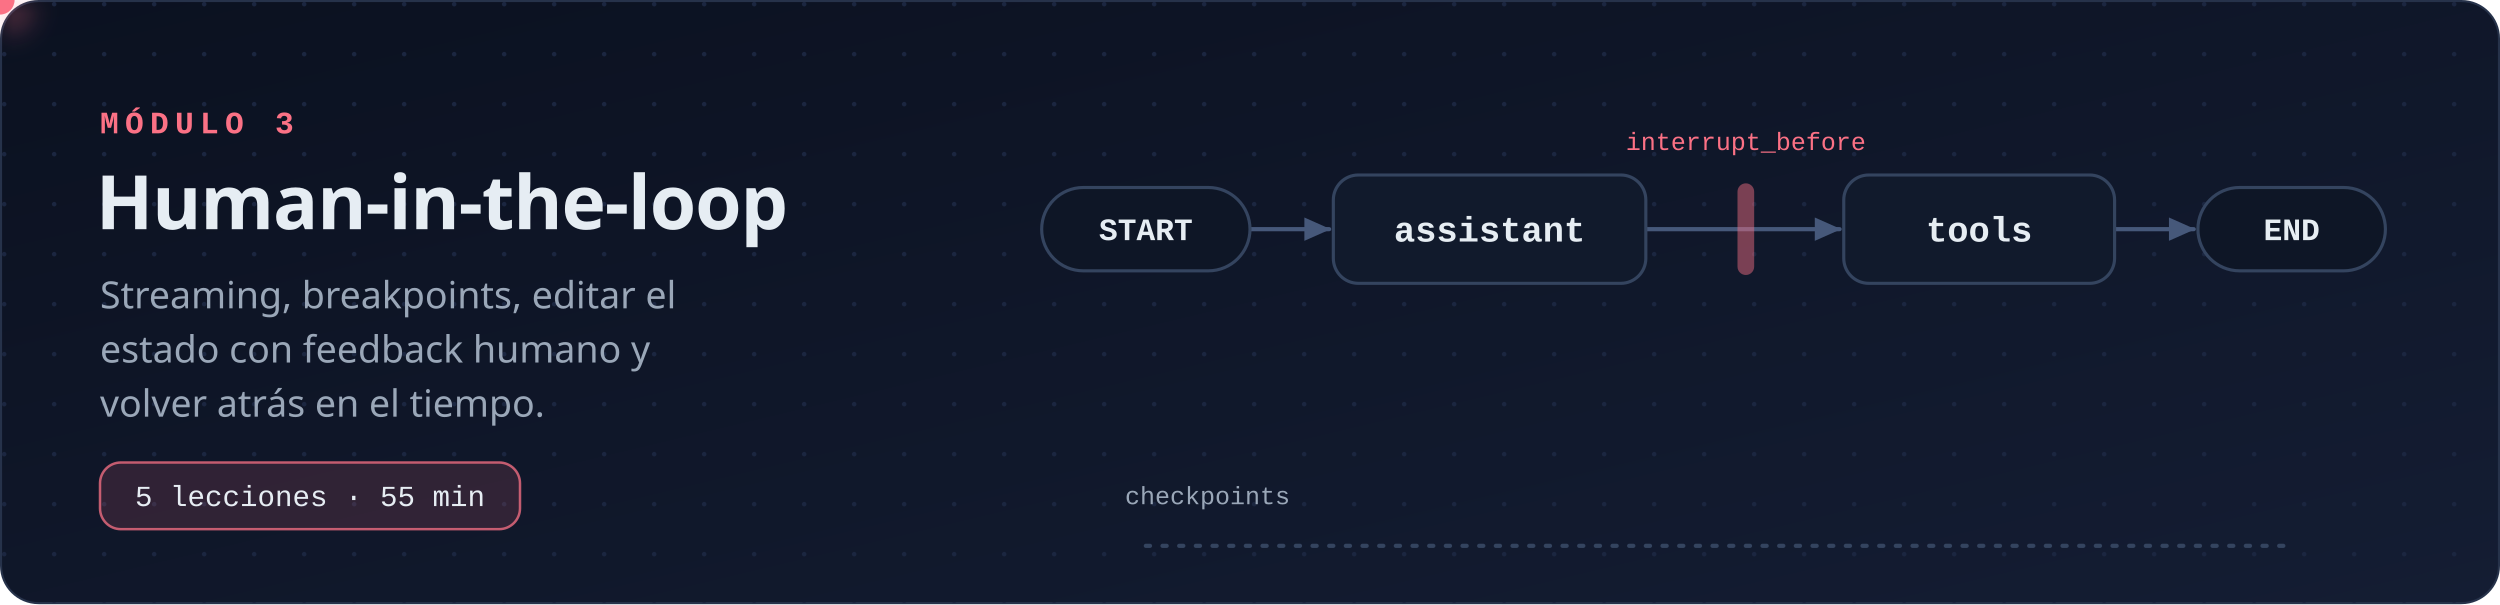
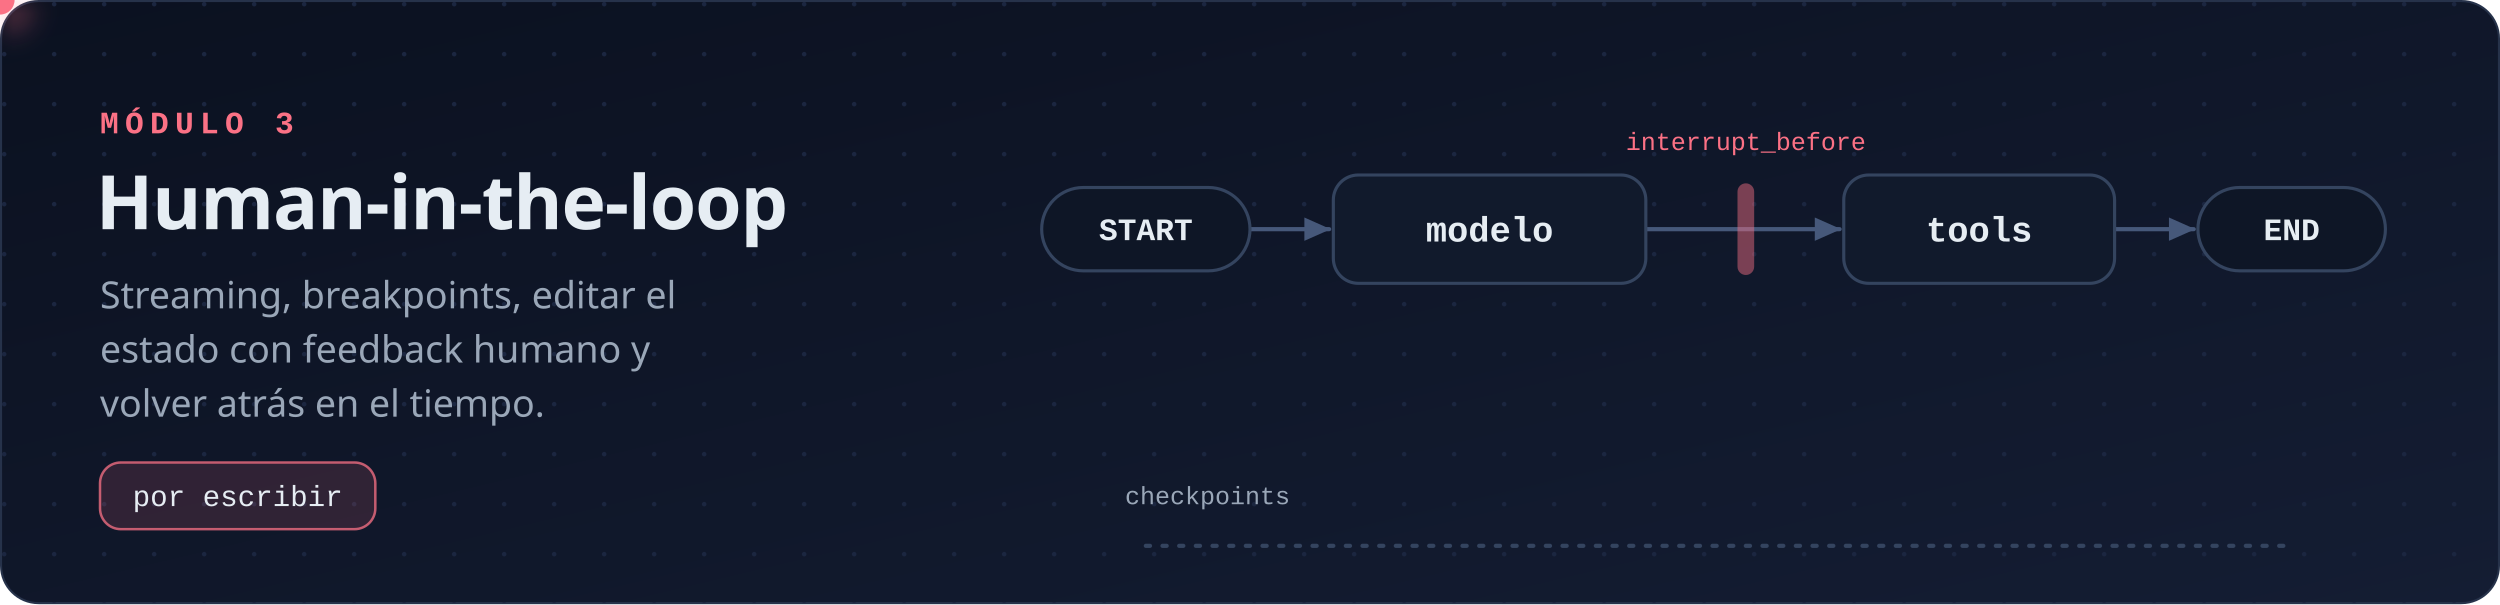
<svg xmlns="http://www.w3.org/2000/svg" width="1200" height="290" viewBox="0 0 1200 290" role="img" aria-labelledby="titulo">
  <style>
.sans{font-family:-apple-system,BlinkMacSystemFont,'Segoe UI','Noto Sans',Helvetica,Arial,sans-serif}
.mono{font-family:ui-monospace,SFMono-Regular,'SF Mono',Menlo,Consolas,'Liberation Mono',monospace}
.marcha{stroke-dasharray:6 7;animation:marcha 1.3s linear infinite}
@keyframes marcha{to{stroke-dashoffset:-26}}
@media (prefers-reduced-motion:reduce){.marcha{animation:none}}
</style>
  <defs>
    <linearGradient id="fondo" x1="0" y1="0" x2="1" y2="1">
      <stop offset="0" stop-color="#0b1120" />
      <stop offset="1" stop-color="#141d33" />
    </linearGradient>
    <pattern id="puntos" width="24" height="24" patternUnits="userSpaceOnUse">
      <circle cx="2" cy="2" r="1.1" fill="#1b2640" />
    </pattern>
    <filter id="difuso" x="-100%" y="-100%" width="300%" height="300%">
      <feGaussianBlur stdDeviation="7" />
    </filter>
    <marker id="flecha" viewBox="0 0 10 10" refX="8.5" refY="5" markerWidth="7" markerHeight="7" orient="auto">
      <path d="M0,1 L9,5 L0,9 z" fill="#46587a" />
    </marker>
  </defs>
  <rect x=".5" y=".5" width="1199" height="289" rx="18" fill="url(#fondo)" stroke="#26324a" />
  <rect x=".5" y=".5" width="1199" height="289" rx="18" fill="url(#puntos)" />
  <text x="48" y="64" class="mono" font-size="15" font-weight="700" fill="#fb7185" text-anchor="start" letter-spacing="3">MÓDULO 3</text>
  <text x="46" y="110" class="sans" font-size="36" font-weight="800" fill="#e6edf3" text-anchor="start" letter-spacing="-0.5">Human-in-the-loop</text>
  <text x="48" y="148" class="sans" font-size="18" font-weight="400" fill="#9aa7b8" text-anchor="start">Streaming, breakpoints, editar el</text>
  <text x="48" y="174" class="sans" font-size="18" font-weight="400" fill="#9aa7b8" text-anchor="start">estado con feedback humano y</text>
  <text x="48" y="200" class="sans" font-size="18" font-weight="400" fill="#9aa7b8" text-anchor="start">volver atrás en el tiempo.</text>
  <g>
-     <rect x="48" y="222" width="201.6" height="32" rx="10" fill="#fb7185" fill-opacity=".14" stroke="#fb7185" stroke-opacity=".75" stroke-width="1.2" />
-     <text x="148.8" y="238" class="mono" font-size="14" font-weight="400" fill="#e6edf3" text-anchor="middle" dy=".35em">5 lecciones · 55 min</text>
+     <rect x="48" y="222" width="132.16" height="32" rx="10" fill="#fb7185" fill-opacity=".14" stroke="#fb7185" stroke-opacity=".75" stroke-width="1.2" />
+     <text x="114.08" y="238" class="mono" font-size="14" font-weight="400" fill="#e6edf3" text-anchor="middle" dy=".35em">por escribir</text>
  </g>
  <path d="M600,110 L638,110" fill="none" stroke="#46587a" stroke-width="2" stroke-linecap="round" marker-end="url(#flecha)" />
  <path d="M790,110 L883,110" fill="none" stroke="#46587a" stroke-width="2" stroke-linecap="round" marker-end="url(#flecha)" />
  <path d="M1015,110 L1053,110" fill="none" stroke="#46587a" stroke-width="2" stroke-linecap="round" marker-end="url(#flecha)" />
  <text x="838" y="72" class="mono" font-size="12" font-weight="400" fill="#fb7185" text-anchor="middle">interrupt_before</text>
  <rect x="834" y="88" width="8" height="44" rx="4" fill="#fb7185" opacity=".45">
    <animate attributeName="opacity" dur="10s" repeatCount="indefinite" calcMode="linear" keyTimes="0;0.205;0.21;0.26;0.31;0.36;0.41;0.43;0.46;0.92;0.98;1" values="0.45;0.45;1;0.5;1;0.5;1;1;0.12;0.12;0.45;0.45" />
  </rect>
  <g opacity="0">
    <animate attributeName="opacity" dur="10s" repeatCount="indefinite" calcMode="linear" keyTimes="0;0.26;0.29;0.5;0.53;1" values="0;0;1;1;0;0" />
    <rect x="723" y="156" width="230" height="40" rx="12" fill="#111a2c" stroke="#fb7185" stroke-width="1.4" />
    <text x="838" y="176" class="sans" font-size="15" font-weight="400" fill="#e6edf3" text-anchor="middle" dy=".35em">¿Ejecutar la herramienta?</text>
  </g>
  <g opacity="0">
    <animate attributeName="opacity" dur="10s" repeatCount="indefinite" calcMode="linear" keyTimes="0;0.36;0.39;0.5;0.53;1" values="0;0;1;1;0;0" />
    <rect x="778" y="206" width="120" height="30" rx="10" fill="#4ade80" fill-opacity=".14" stroke="#4ade80" stroke-opacity=".75" stroke-width="1.2" />
    <text x="838" y="221" class="mono" font-size="13" font-weight="400" fill="#e6edf3" text-anchor="middle" dy=".35em">aprobar ✓</text>
  </g>
  <path d="M550,262 L1100,262" stroke="#34445f" stroke-width="2" stroke-dasharray="2 6" stroke-linecap="round" />
  <text x="540" y="242" class="mono" font-size="12" font-weight="400" fill="#9aa7b8" text-anchor="start">checkpoints</text>
  <circle cx="550" cy="262" r="7" fill="#2dd4bf" opacity="0">
    <animate attributeName="opacity" dur="10s" repeatCount="indefinite" calcMode="linear" keyTimes="0;0.04;0.07;0.92;0.95;1" values="0;0;1;1;0;0" />
  </circle>
  <circle cx="715" cy="262" r="7" fill="#2dd4bf" opacity="0">
    <animate attributeName="opacity" dur="10s" repeatCount="indefinite" calcMode="linear" keyTimes="0;0.1;0.13;0.92;0.95;1" values="0;0;1;1;0;0" />
  </circle>
  <circle cx="838" cy="262" r="7" fill="#fb7185" opacity="0">
    <animate attributeName="opacity" dur="10s" repeatCount="indefinite" calcMode="linear" keyTimes="0;0.21;0.24;0.92;0.95;1" values="0;0;1;1;0;0" />
  </circle>
  <circle cx="950" cy="262" r="7" fill="#2dd4bf" opacity="0">
    <animate attributeName="opacity" dur="10s" repeatCount="indefinite" calcMode="linear" keyTimes="0;0.49;0.52;0.92;0.95;1" values="0;0;1;1;0;0" />
  </circle>
  <circle cx="1100" cy="262" r="7" fill="#2dd4bf" opacity="0">
    <animate attributeName="opacity" dur="10s" repeatCount="indefinite" calcMode="linear" keyTimes="0;0.6;0.63;0.92;0.95;1" values="0;0;1;1;0;0" />
  </circle>
  <circle cx="838" cy="262" r="12" fill="#a78bfa" opacity="0" filter="url(#difuso)">
    <animate attributeName="opacity" dur="10s" repeatCount="indefinite" calcMode="linear" keyTimes="0;0.78;0.81;0.88;0.91;1" values="0;0;0.88;0.88;0;0" />
  </circle>
  <path d="M1100,252 C1050,200 890,200 842,250" fill="none" stroke="#a78bfa" stroke-width="2.2" pathLength="100" stroke-dasharray="100" stroke-dashoffset="100" opacity="0">
    <animate attributeName="stroke-dashoffset" dur="10s" repeatCount="indefinite" calcMode="linear" keyTimes="0;0.7;0.78;0.99;1" values="100;100;0;0;100" />
    <animate attributeName="opacity" dur="10s" repeatCount="indefinite" calcMode="linear" keyTimes="0;0.7;0.73;0.92;0.95;1" values="0;0;1;1;0;0" />
  </path>
  <g opacity="0">
    <animate attributeName="opacity" dur="10s" repeatCount="indefinite" calcMode="linear" keyTimes="0;0.775;0.805;0.92;0.95;1" values="0;0;1;1;0;0" />
    <polygon points="842.0,250.0 851.4,246.5 845.1,240.5" fill="#a78bfa" />
  </g>
  <g opacity="0">
    <animate attributeName="opacity" dur="10s" repeatCount="indefinite" calcMode="linear" keyTimes="0;0.74;0.77;0.92;0.95;1" values="0;0;1;1;0;0" />
    <text x="970" y="196" class="mono" font-size="13" font-weight="600" fill="#a78bfa" text-anchor="middle">time travel</text>
  </g>
  <g>
    <animateMotion dur="10s" repeatCount="indefinite" calcMode="linear" keyTimes="0;0.04;0.055;0.08;0.095;0.16;0.175;0.205;0.44;0.465;0.48;0.54;0.555;0.58;0.595;1" keyPoints="0;0;0.091;0.164;0.3;0.3;0.436;0.505;0.505;0.609;0.727;0.727;0.846;0.918;1;1" path="M550,110 L600,110 L640,110 L715,110 L790,110 L828,110 L885,110 L950,110 L1015,110 L1055,110 L1100,110" />
    <circle r="15.4" fill="#fb7185" opacity=".45" filter="url(#difuso)" />
    <circle r="7" fill="#fb7185" />
  </g>
  <rect x="500" y="90" width="100" height="40" rx="20" fill="#2dd4bf" opacity="0" filter="url(#difuso)">
    <animate attributeName="opacity" dur="10s" repeatCount="indefinite" calcMode="linear" keyTimes="0;0.01;0.04;0.06;0.09;1" values="0;0;0.55;0.55;0;0" />
  </rect>
  <rect x="500" y="90" width="100" height="40" rx="20" fill="#0e1626" stroke="#34445f" stroke-width="1.5" />
  <rect x="500" y="90" width="100" height="40" rx="20" fill="#2dd4bf" fill-opacity=".1" stroke="#2dd4bf" stroke-width="2.5" opacity="0">
    <animate attributeName="opacity" dur="10s" repeatCount="indefinite" calcMode="linear" keyTimes="0;0.01;0.04;0.06;0.09;1" values="0;0;1;1;0;0" />
  </rect>
  <text x="550" y="110" class="mono" font-size="15" font-weight="600" fill="#e6edf3" text-anchor="middle" dy=".35em">START</text>
  <rect x="640" y="84" width="150" height="52" rx="12" fill="#fb7185" opacity="0" filter="url(#difuso)">
    <animate attributeName="opacity" dur="10s" repeatCount="indefinite" calcMode="linear" keyTimes="0;0.08;0.11;0.175;0.205;1" values="0;0;0.55;0.55;0;0" />
  </rect>
  <rect x="640" y="84" width="150" height="52" rx="12" fill="#111a2c" stroke="#34445f" stroke-width="1.5" />
  <rect x="640" y="84" width="150" height="52" rx="12" fill="#fb7185" fill-opacity=".1" stroke="#fb7185" stroke-width="2.5" opacity="0">
    <animate attributeName="opacity" dur="10s" repeatCount="indefinite" calcMode="linear" keyTimes="0;0.08;0.11;0.175;0.205;1" values="0;0;1;1;0;0" />
  </rect>
-   <text x="715" y="110" class="mono" font-size="17" font-weight="600" fill="#e6edf3" text-anchor="middle" dy=".35em">assistant</text>
+   <text x="715" y="110" class="mono" font-size="17" font-weight="600" fill="#e6edf3" text-anchor="middle" dy=".35em">modelo</text>
  <rect x="885" y="84" width="130" height="52" rx="12" fill="#fb7185" opacity="0" filter="url(#difuso)">
    <animate attributeName="opacity" dur="10s" repeatCount="indefinite" calcMode="linear" keyTimes="0;0.465;0.495;0.555;0.585;1" values="0;0;0.55;0.55;0;0" />
  </rect>
  <rect x="885" y="84" width="130" height="52" rx="12" fill="#111a2c" stroke="#34445f" stroke-width="1.5" />
  <rect x="885" y="84" width="130" height="52" rx="12" fill="#fb7185" fill-opacity=".1" stroke="#fb7185" stroke-width="2.5" opacity="0">
    <animate attributeName="opacity" dur="10s" repeatCount="indefinite" calcMode="linear" keyTimes="0;0.465;0.495;0.555;0.585;1" values="0;0;1;1;0;0" />
  </rect>
  <text x="950" y="110" class="mono" font-size="17" font-weight="600" fill="#e6edf3" text-anchor="middle" dy=".35em">tools</text>
  <rect x="1055" y="90" width="90" height="40" rx="20" fill="#fb7185" opacity="0" filter="url(#difuso)">
    <animate attributeName="opacity" dur="10s" repeatCount="indefinite" calcMode="linear" keyTimes="0;0.58;0.61;0.92;0.95;1" values="0;0;0.55;0.55;0;0" />
  </rect>
  <rect x="1055" y="90" width="90" height="40" rx="20" fill="#0e1626" stroke="#34445f" stroke-width="1.5" />
  <rect x="1055" y="90" width="90" height="40" rx="20" fill="#fb7185" fill-opacity=".1" stroke="#fb7185" stroke-width="2.5" opacity="0">
    <animate attributeName="opacity" dur="10s" repeatCount="indefinite" calcMode="linear" keyTimes="0;0.58;0.61;0.92;0.95;1" values="0;0;1;1;0;0" />
  </rect>
  <text x="1100" y="110" class="mono" font-size="15" font-weight="600" fill="#e6edf3" text-anchor="middle" dy=".35em">END</text>
</svg>
